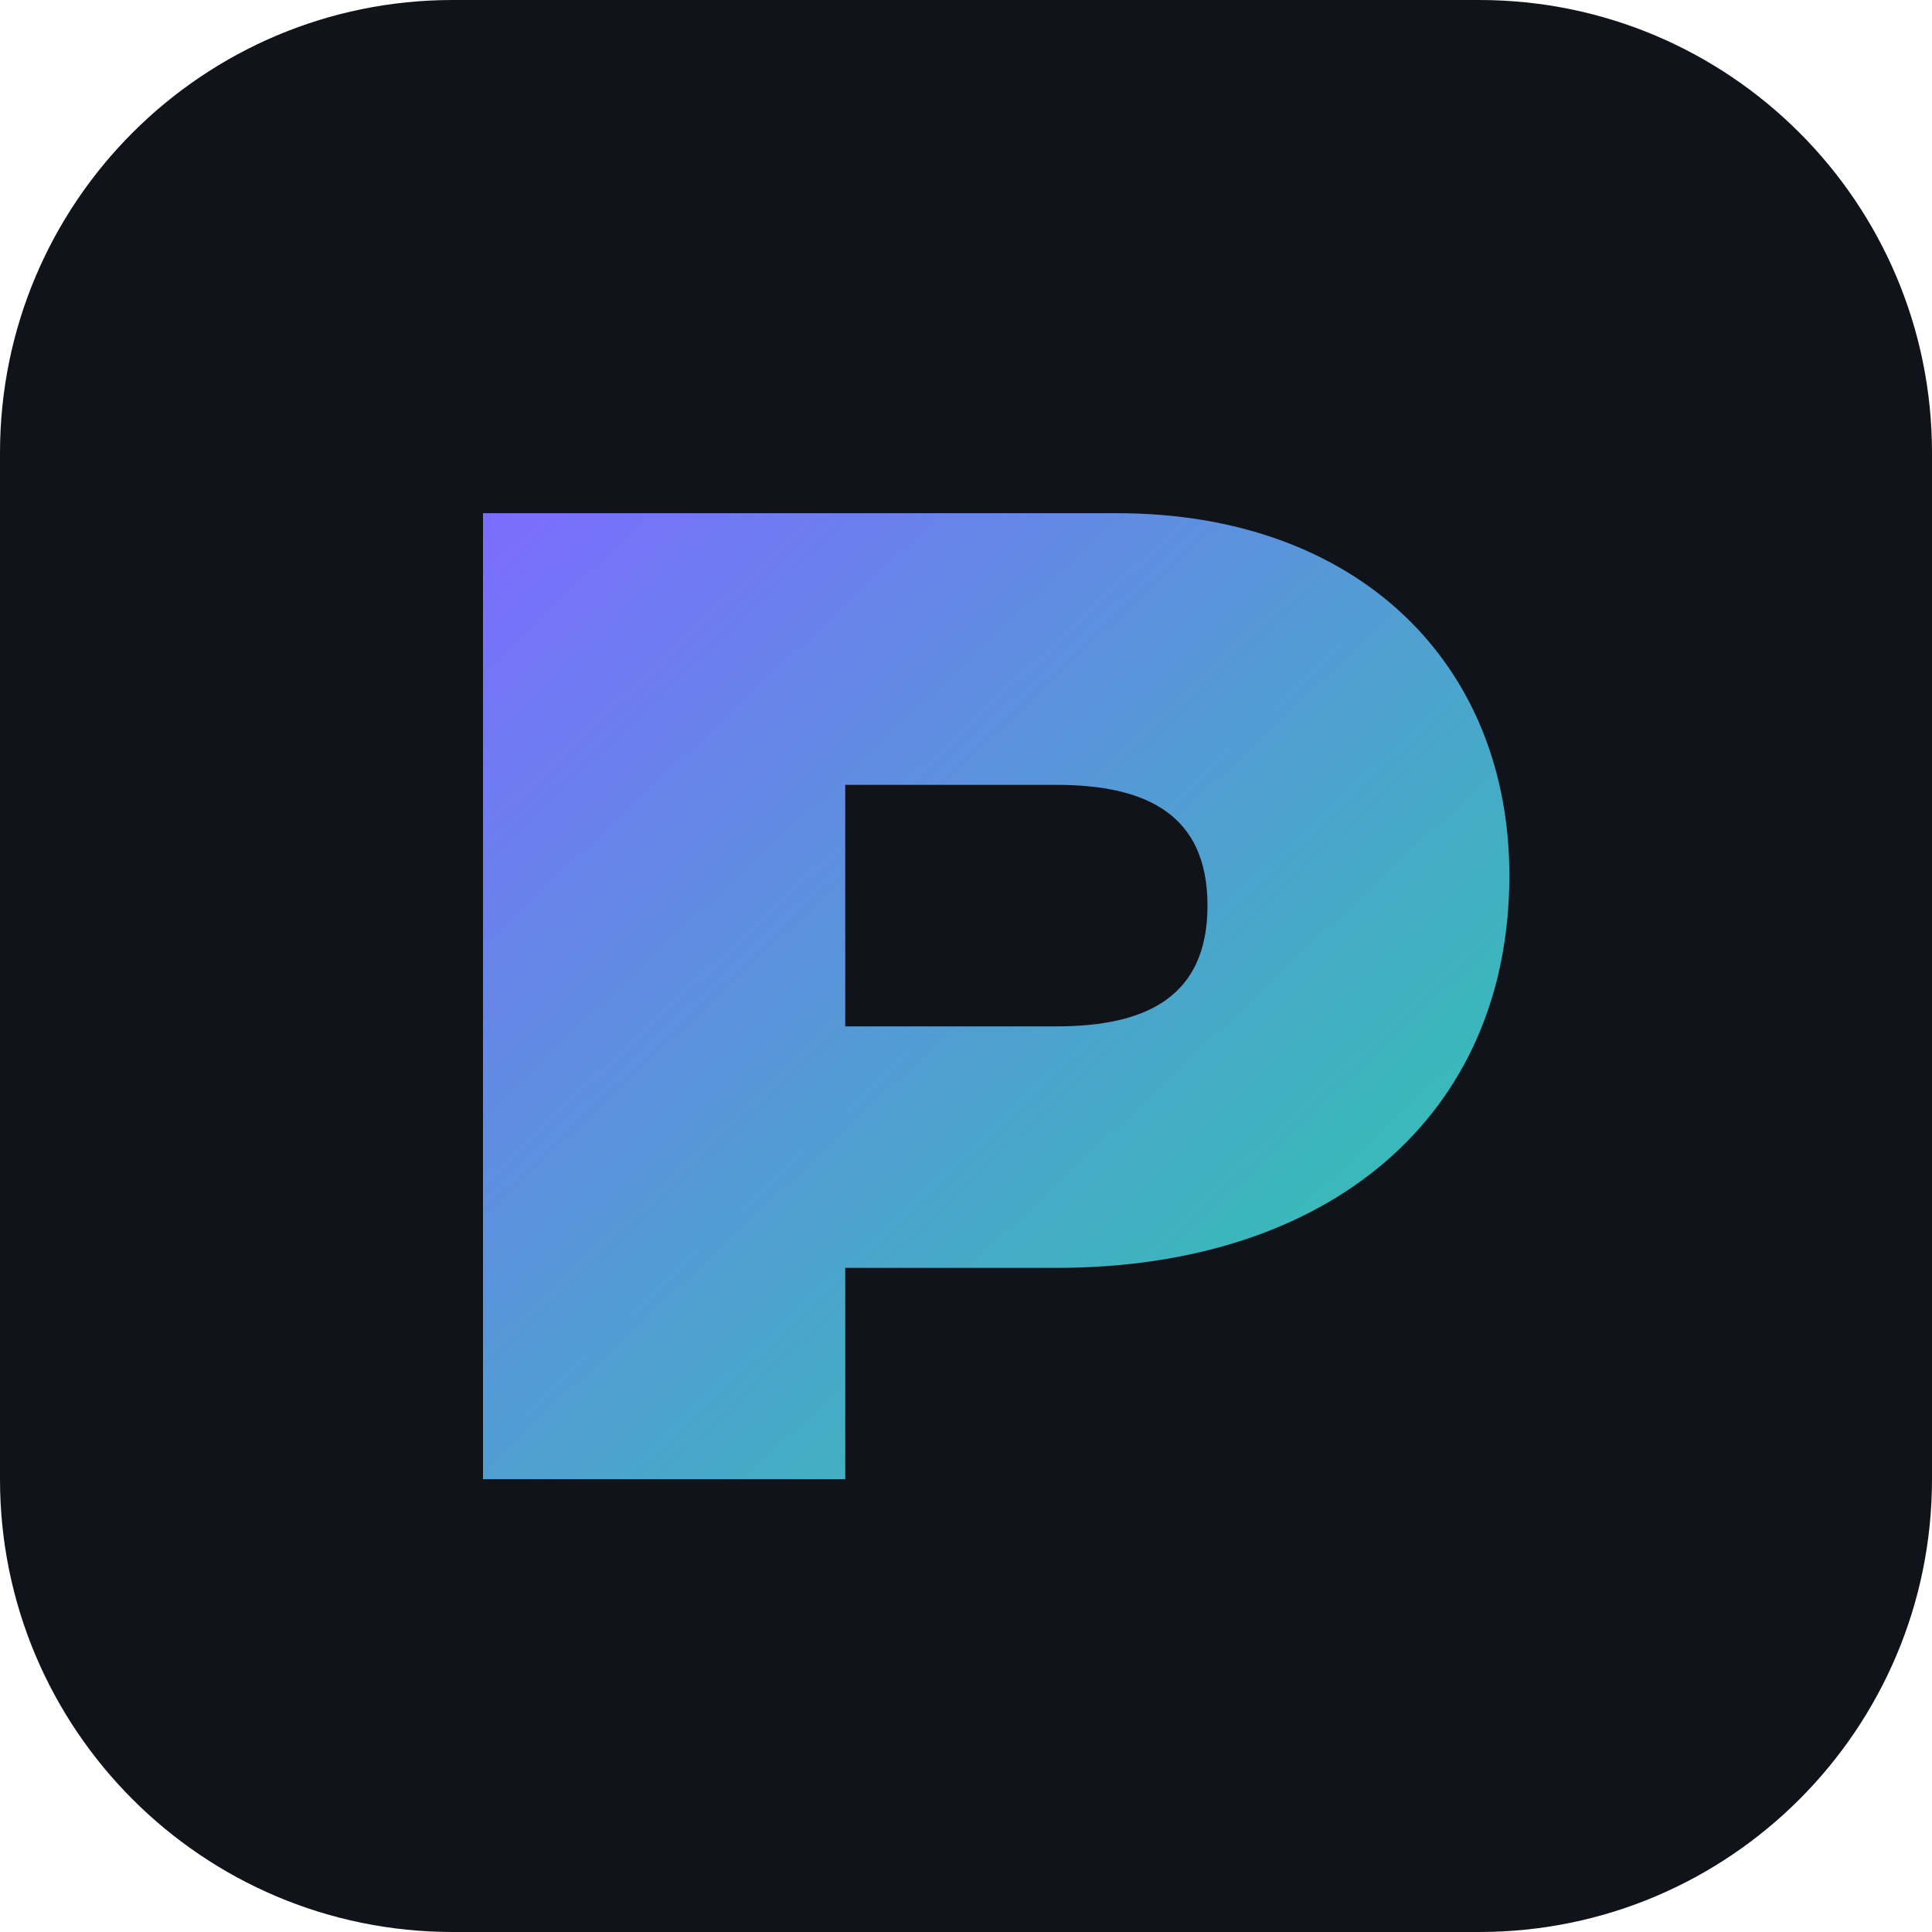
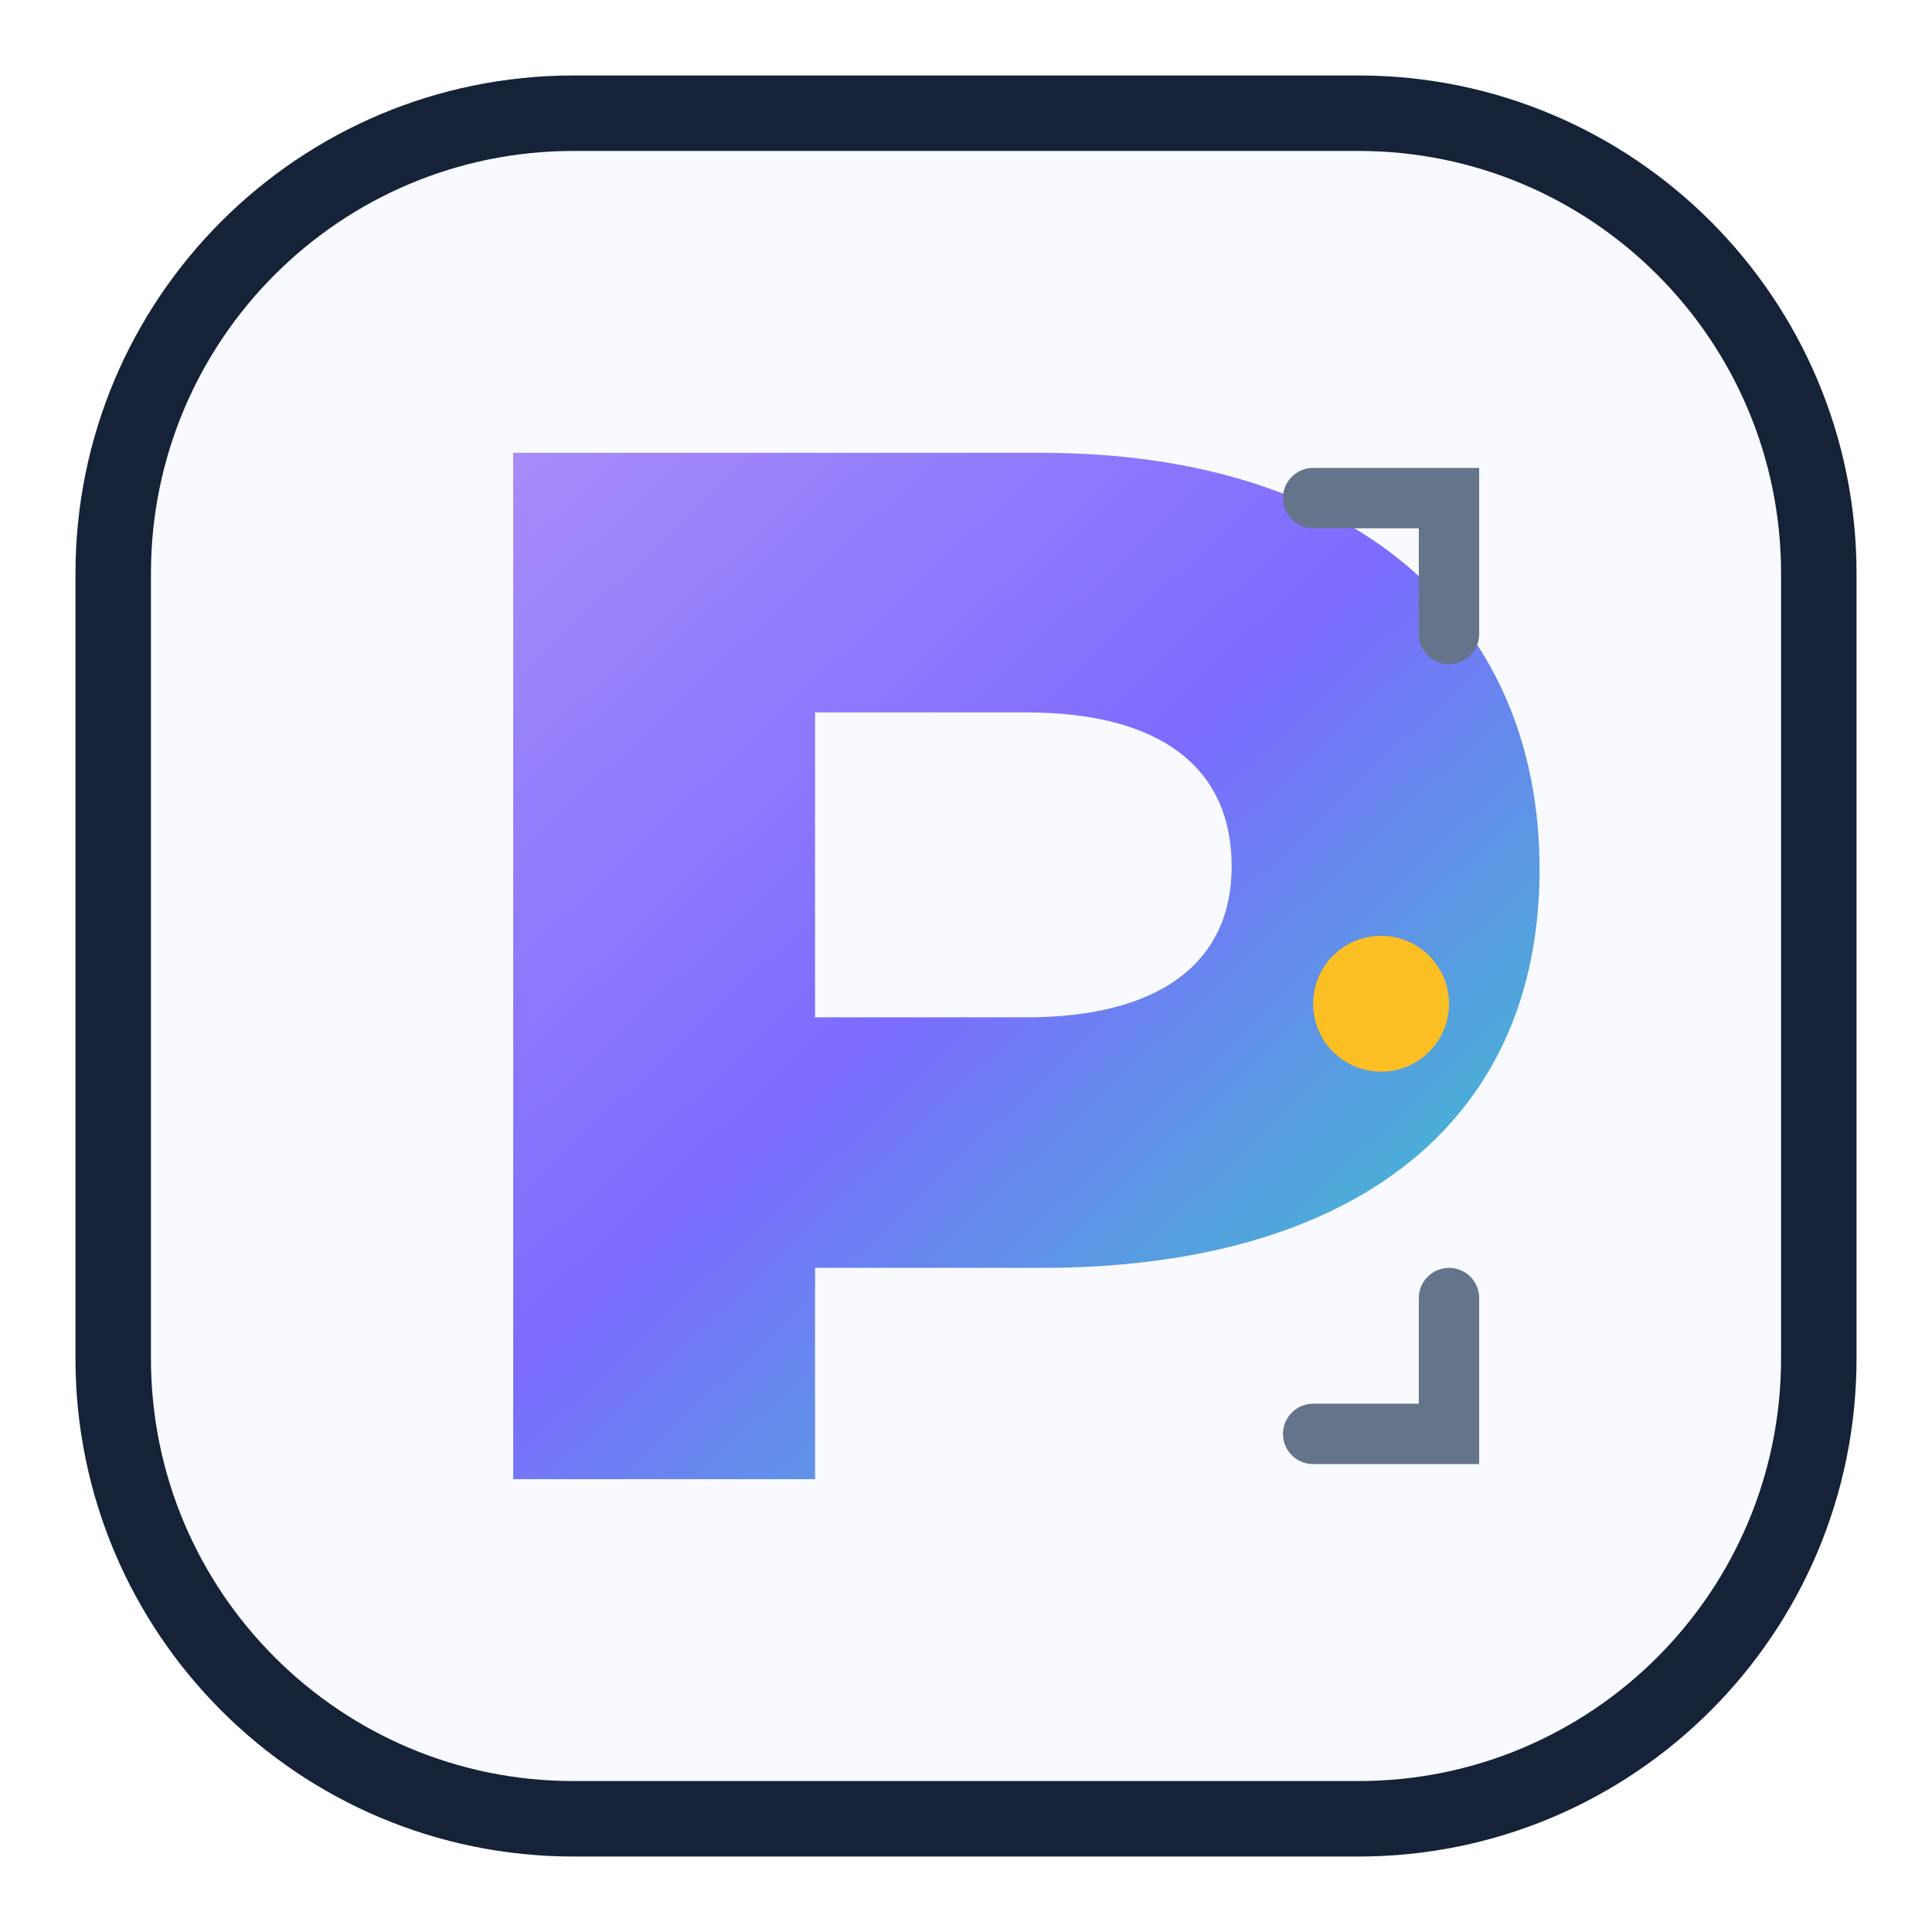
- <svg xmlns="http://www.w3.org/2000/svg" viewBox="0 0 64 64">
+ <svg xmlns="http://www.w3.org/2000/svg" viewBox="0 0 64 64" role="img" aria-labelledby="title">
  <defs>
-     <linearGradient id="g" x1="0" y1="0" x2="1" y2="1">
-       <stop stop-color="#7c6cff" />
-       <stop offset="1" stop-color="#25d0a5" />
+     <linearGradient id="pixelweave-gradient" x1="17" y1="15" x2="49" y2="49" gradientUnits="userSpaceOnUse">
+       <stop stop-color="#a78bfa" />
+       <stop offset="0.48" stop-color="#7c6cff" />
+       <stop offset="1" stop-color="#2dd4bf" />
    </linearGradient>
+     <style>
+       .surface {
+         fill: #f8faff;
+       }
+       .edge {
+         stroke: #152238;
+       }
+       .guide {
+         stroke: #64748b;
+       }
+       @media (prefers-color-scheme: dark) {
+         .surface {
+           fill: #101827;
+         }
+         .edge {
+           stroke: #e7eef9;
+         }
+         .guide {
+           stroke: #9aabc2;
+         }
+       }
+     </style>
  </defs>
-   <rect width="64" height="64" rx="15" fill="#11131a" />
-   <path d="M16 17h21c8 0 13 5 13 12 0 8-6 13-15 13H28v7H16V17Zm12 9v8h7c3 0 5-1 5-4 0-3-2-4-5-4h-7Z" fill="url(#g)" />
+   <rect class="surface" x="3" y="3" width="58" height="58" rx="16" />
+   <rect class="edge" x="3.75" y="3.75" width="56.5" height="56.5" rx="15.25" fill="none" stroke-width="2.5" />
+   <path d="M17 49V15h17.5C44.7 15 51 20.3 51 28.8 51 37.3 44.7 42 34.5 42H27v7H17Zm10-25.4v10.1h7c4.4 0 6.8-1.8 6.8-5 0-3.3-2.4-5.1-6.8-5.1h-7Z" fill="url(#pixelweave-gradient)" />
+   <path class="guide" d="M43.5 16.5H48v4.5M48 43v4.5h-4.5" fill="none" stroke-linecap="round" stroke-width="2" />
+   <circle cx="45.75" cy="33.25" r="2.25" fill="#fbbf24" />
</svg>
